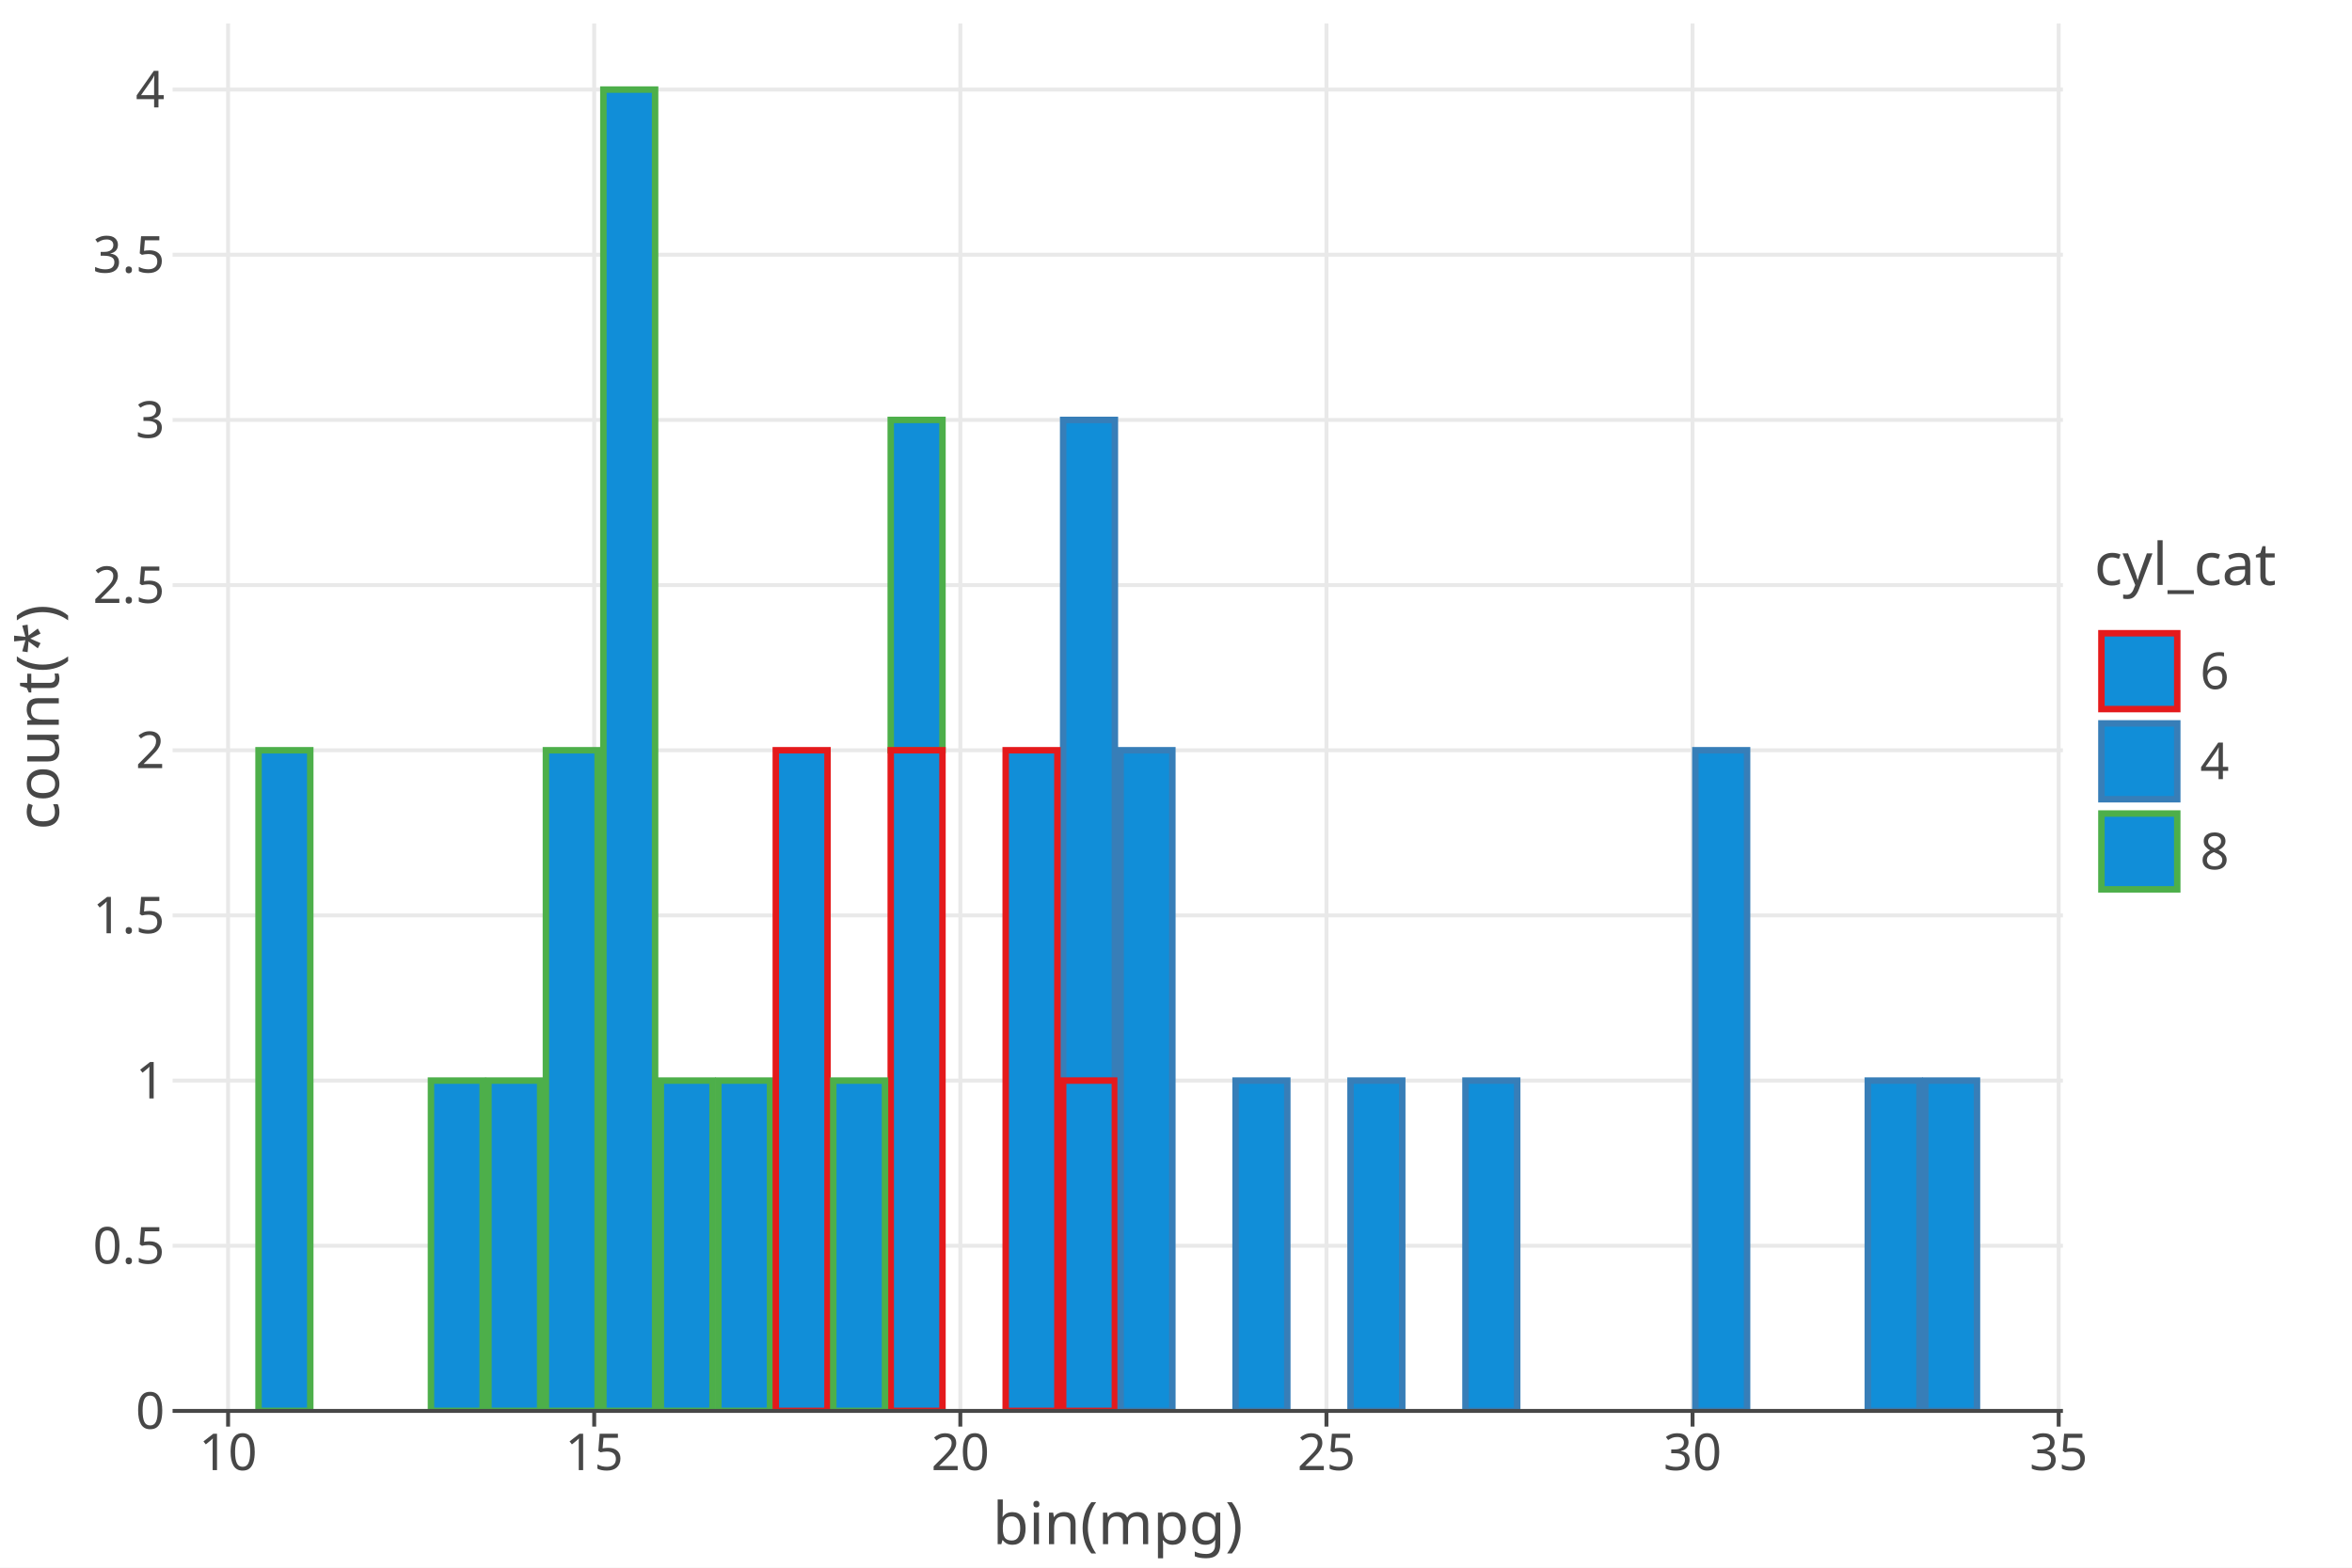
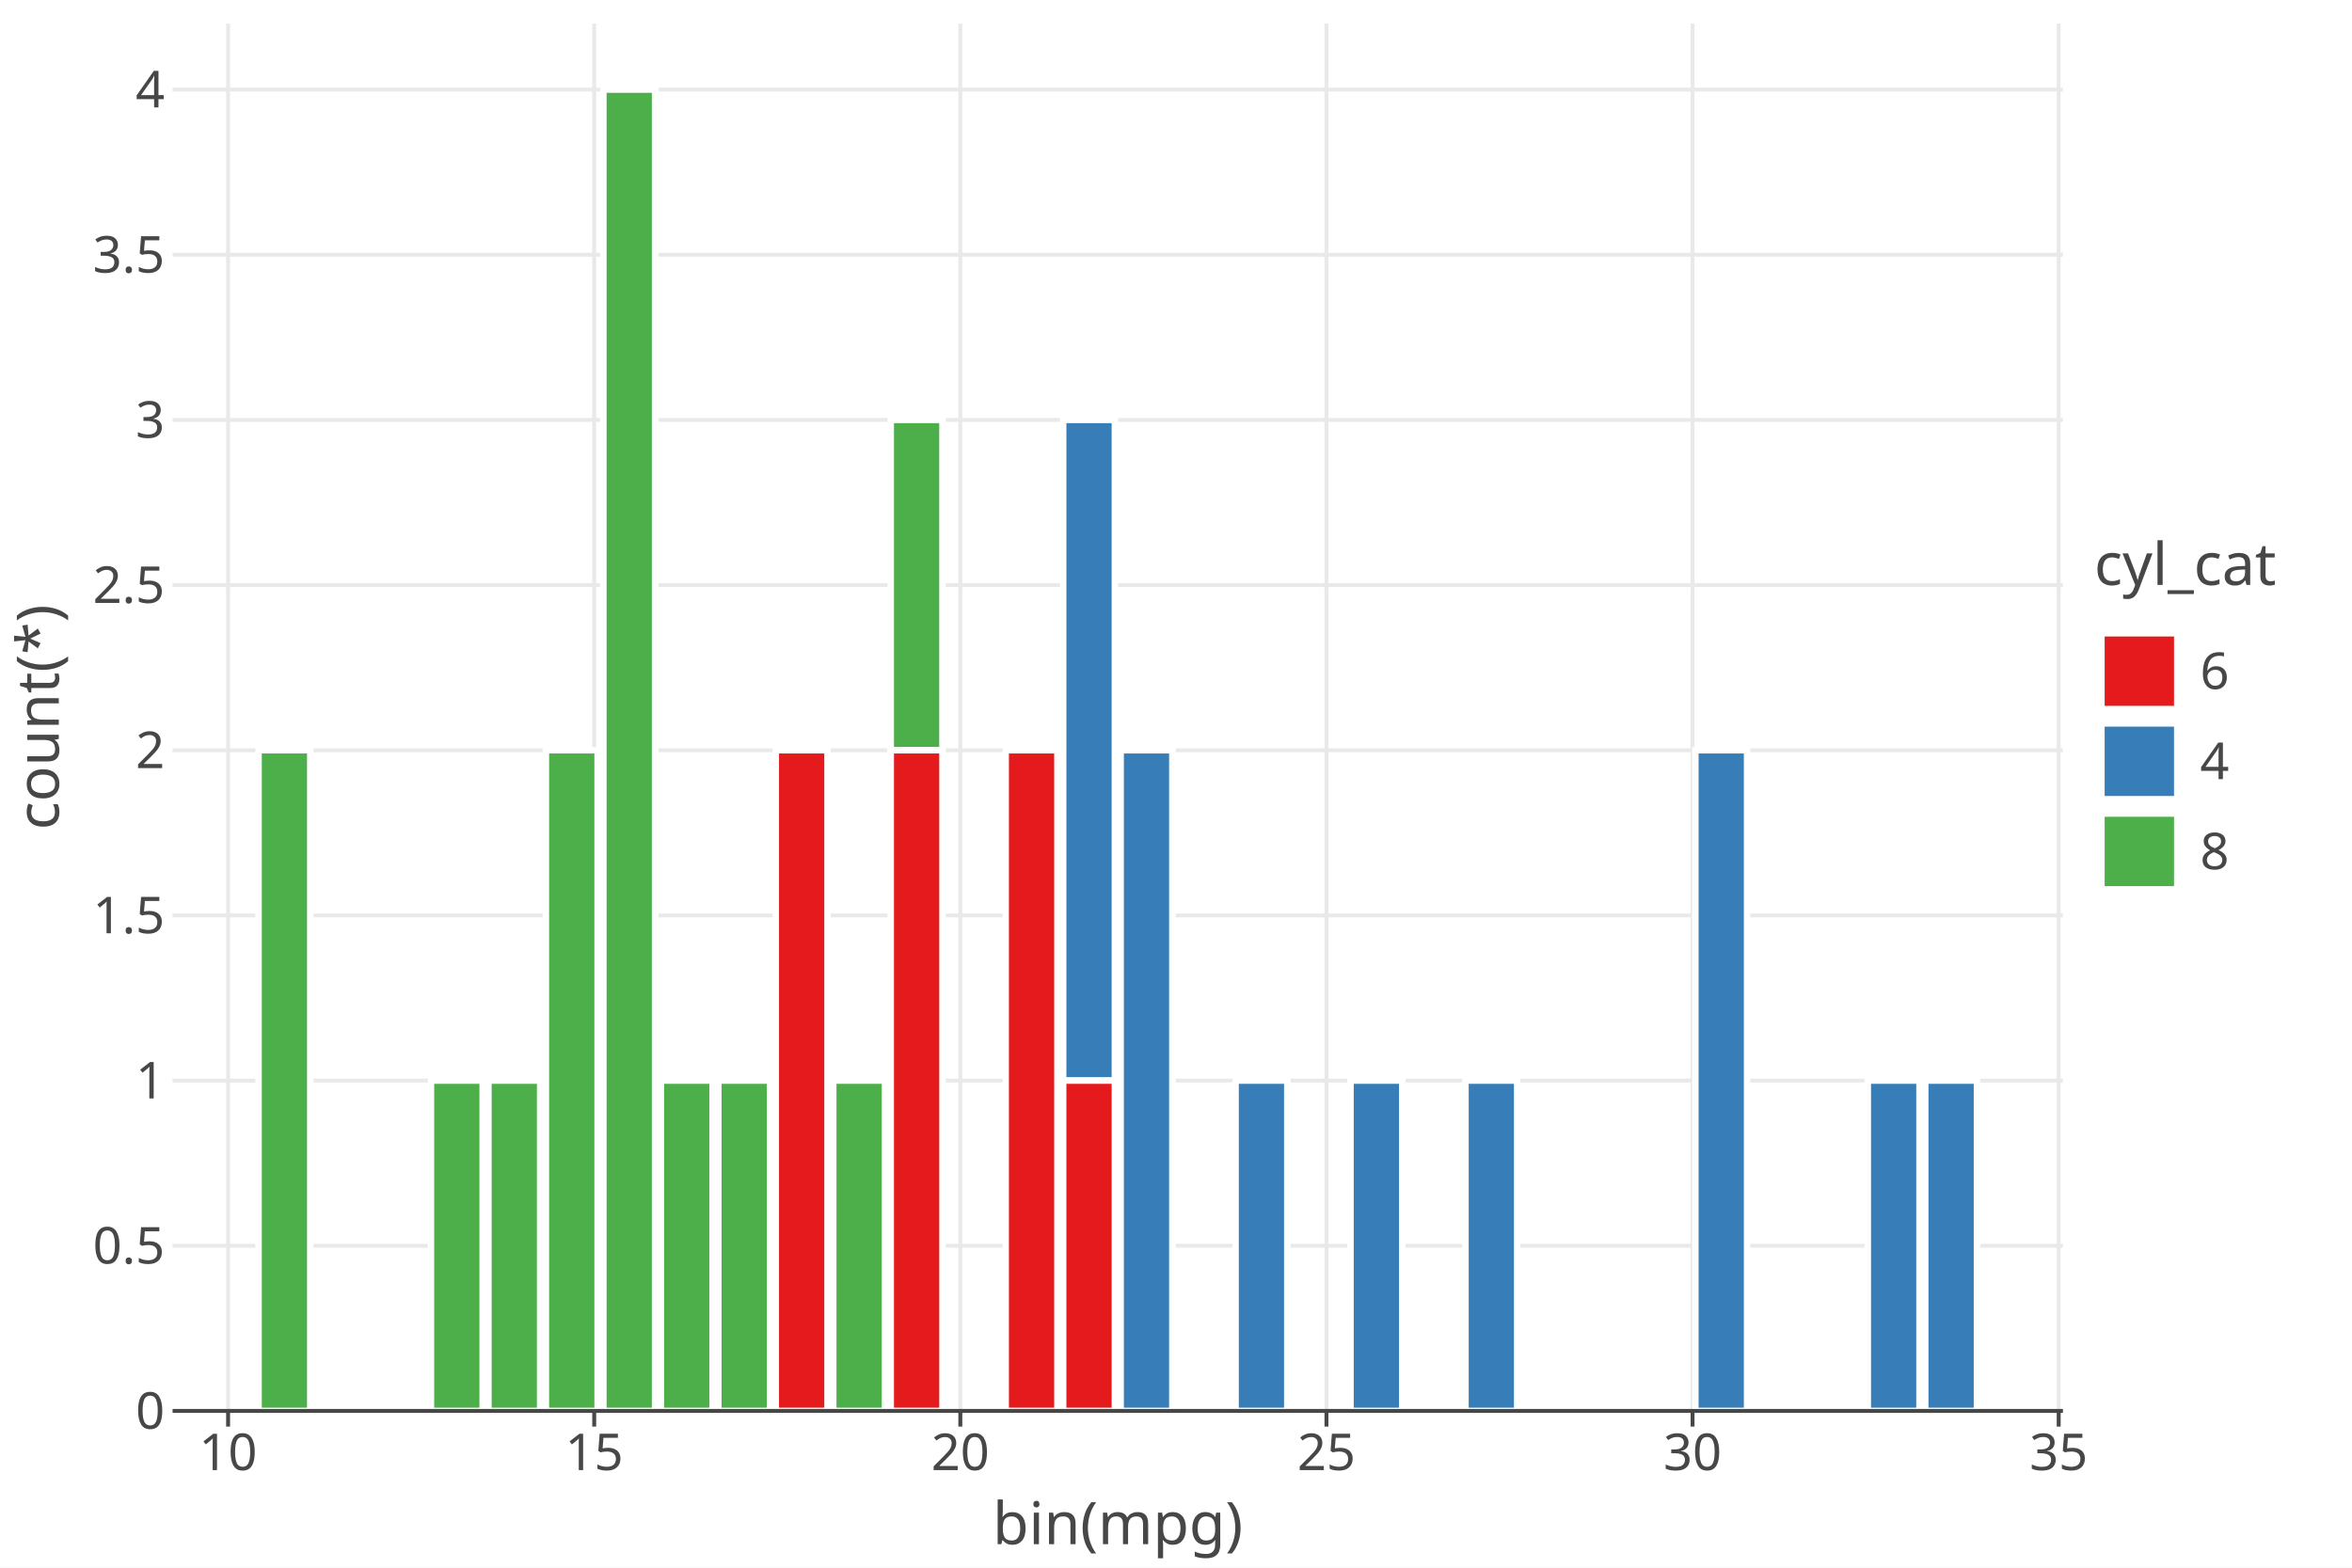
<svg xmlns="http://www.w3.org/2000/svg" display="block" class="plt-container" width="600.0" height="400.0">
  <style type="text/css">
  .plt-container {
   font-family: sans-serif;
   user-select: none;
   -webkit-user-select: none;
   -moz-user-select: none;
   -ms-user-select: none;
}
text {
   text-rendering: optimizeLegibility;
}
#__id0__ .plot-title {
fill:#474747;
font-weight: normal;
font-style: normal;
font-family: sans-serif;
font-size: 16.0px;

}
#__id0__ .plot-subtitle {
fill:#474747;
font-weight: normal;
font-style: normal;
font-family: sans-serif;
font-size: 15.0px;

}
#__id0__ .plot-caption {
fill:#474747;
font-weight: normal;
font-style: normal;
font-family: sans-serif;
font-size: 13.0px;

}
#__id0__ .plot-tag {
fill:#474747;
font-weight: normal;
font-style: normal;
font-family: sans-serif;
font-size: 16.0px;

}
#__id0__ .hyperlink-element {
fill:#118ed8;
font-weight: normal;
font-style: normal;

}
#__id0__ .legend-title {
fill:#474747;
font-weight: normal;
font-style: normal;
font-family: sans-serif;
font-size: 15.0px;

}
#__id0__ .legend-item {
fill:#474747;
font-weight: normal;
font-style: normal;
font-family: sans-serif;
font-size: 13.0px;

}
#__id0__ .axis-title-x {
fill:#474747;
font-weight: normal;
font-style: normal;
font-family: sans-serif;
font-size: 15.0px;

}
#__id0__ .axis-text-x {
fill:#474747;
font-weight: normal;
font-style: normal;
font-family: sans-serif;
font-size: 13.0px;

}
#__id2__ .axis-tooltip-text-x {
fill:#ffffff;
font-weight: normal;
font-style: normal;
font-family: sans-serif;
font-size: 13.0px;

}
#__id0__ .axis-title-y {
fill:#474747;
font-weight: normal;
font-style: normal;
font-family: sans-serif;
font-size: 15.0px;

}
#__id0__ .axis-text-y {
fill:#474747;
font-weight: normal;
font-style: normal;
font-family: sans-serif;
font-size: 13.0px;

}
#__id2__ .axis-tooltip-text-y {
fill:#ffffff;
font-weight: normal;
font-style: normal;
font-family: sans-serif;
font-size: 13.0px;

}
#__id0__ .facet-strip-text-x {
fill:#474747;
font-weight: normal;
font-style: normal;
font-family: sans-serif;
font-size: 13.0px;

}
#__id0__ .facet-strip-text-y {
fill:#474747;
font-weight: normal;
font-style: normal;
font-family: sans-serif;
font-size: 13.0px;

}
#__id2__ .tooltip-text {
fill:#474747;
font-weight: normal;
font-style: normal;
font-family: sans-serif;
font-size: 13.0px;

}
#__id2__ .tooltip-title {
fill:#474747;
font-weight: bold;
font-style: normal;
font-family: sans-serif;
font-size: 13.0px;

}
#__id2__ .tooltip-label {
fill:#474747;
font-weight: bold;
font-style: normal;
font-family: sans-serif;
font-size: 13.0px;

}

  </style>
  <g id="__id0__">
    <path fill-rule="evenodd" fill="rgb(255,255,255)" fill-opacity="1.0" d="M0.0 0.0 L0.0 400.0 L600.0 400.0 L600.0 0.0 Z">
    </path>
    <g transform="translate(21.0 6.0 ) ">
      <g>
        <g transform="translate(23.0347 0.0 ) ">
          <g>
            <line x1="14.153" y1="0.0" x2="14.153" y2="354.0" stroke="rgb(233,233,233)" stroke-opacity="1.0" stroke-width="1.0" fill="none">
            </line>
            <line x1="107.55" y1="0.0" x2="107.55" y2="354.0" stroke="rgb(233,233,233)" stroke-opacity="1.0" stroke-width="1.0" fill="none">
            </line>
            <line x1="200.947" y1="0.0" x2="200.947" y2="354.0" stroke="rgb(233,233,233)" stroke-opacity="1.0" stroke-width="1.0" fill="none">
            </line>
            <line x1="294.344" y1="0.0" x2="294.344" y2="354.0" stroke="rgb(233,233,233)" stroke-opacity="1.0" stroke-width="1.0" fill="none">
            </line>
            <line x1="387.741" y1="0.0" x2="387.741" y2="354.0" stroke="rgb(233,233,233)" stroke-opacity="1.0" stroke-width="1.0" fill="none">
            </line>
            <line x1="481.138" y1="0.0" x2="481.138" y2="354.0" stroke="rgb(233,233,233)" stroke-opacity="1.0" stroke-width="1.0" fill="none">
            </line>
          </g>
        </g>
        <g transform="translate(23.0347 0.0 ) ">
          <g>
            <line x1="0.0" y1="354.0" x2="482.215" y2="354.0" stroke="rgb(233,233,233)" stroke-opacity="1.0" stroke-width="1.0" fill="none">
            </line>
            <line x1="0.0" y1="311.857" x2="482.215" y2="311.857" stroke="rgb(233,233,233)" stroke-opacity="1.0" stroke-width="1.0" fill="none">
            </line>
            <line x1="0.0" y1="269.714" x2="482.215" y2="269.714" stroke="rgb(233,233,233)" stroke-opacity="1.0" stroke-width="1.0" fill="none">
            </line>
            <line x1="0.0" y1="227.571" x2="482.215" y2="227.571" stroke="rgb(233,233,233)" stroke-opacity="1.0" stroke-width="1.0" fill="none">
            </line>
            <line x1="0.0" y1="185.429" x2="482.215" y2="185.429" stroke="rgb(233,233,233)" stroke-opacity="1.0" stroke-width="1.0" fill="none">
            </line>
            <line x1="0.0" y1="143.286" x2="482.215" y2="143.286" stroke="rgb(233,233,233)" stroke-opacity="1.0" stroke-width="1.0" fill="none">
            </line>
            <line x1="0.0" y1="101.143" x2="482.215" y2="101.143" stroke="rgb(233,233,233)" stroke-opacity="1.0" stroke-width="1.0" fill="none">
            </line>
            <line x1="0.0" y1="59.0" x2="482.215" y2="59.0" stroke="rgb(233,233,233)" stroke-opacity="1.0" stroke-width="1.0" fill="none">
            </line>
            <line x1="0.0" y1="16.857" x2="482.215" y2="16.857" stroke="rgb(233,233,233)" stroke-opacity="1.0" stroke-width="1.0" fill="none">
            </line>
          </g>
        </g>
      </g>
      <g clip-path="url(#__id1__)" clip-bounds-jfx="[rect (23.035, 0.0), (482.215, 354.0)]">
        <g transform="translate(23.0347 0.0 ) ">
          <g>
            <g buffered-rendering="static">
-               <rect x="300.487" y="269.714" height="84.286" width="13.195" stroke="rgb(55,126,184)" stroke-opacity="1.0" fill="rgb(17,142,216)" fill-opacity="1.0" stroke-width="1.65">
-               </rect>
-               <rect x="329.809" y="269.714" height="84.286" width="13.195" stroke="rgb(55,126,184)" stroke-opacity="1.0" fill="rgb(17,142,216)" fill-opacity="1.0" stroke-width="1.65">
-               </rect>
-               <rect x="183.195" y="101.143" height="84.286" width="13.195" stroke="rgb(77,175,74)" stroke-opacity="1.0" fill="rgb(17,142,216)" fill-opacity="1.0" stroke-width="1.65">
-               </rect>
-               <rect x="65.903" y="269.714" height="84.286" width="13.195" stroke="rgb(77,175,74)" stroke-opacity="1.0" fill="rgb(17,142,216)" fill-opacity="1.0" stroke-width="1.65">
-               </rect>
-               <rect x="227.179" y="101.143" height="168.571" width="13.195" stroke="rgb(55,126,184)" stroke-opacity="1.0" fill="rgb(17,142,216)" fill-opacity="1.0" stroke-width="1.65">
-               </rect>
-               <rect x="447.101" y="269.714" height="84.286" width="13.195" stroke="rgb(55,126,184)" stroke-opacity="1.0" fill="rgb(17,142,216)" fill-opacity="1.0" stroke-width="1.65">
-               </rect>
-               <rect x="388.455" y="185.429" height="168.571" width="13.195" stroke="rgb(55,126,184)" stroke-opacity="1.0" fill="rgb(17,142,216)" fill-opacity="1.0" stroke-width="1.65">
-               </rect>
-               <rect x="432.44" y="269.714" height="84.286" width="13.195" stroke="rgb(55,126,184)" stroke-opacity="1.0" fill="rgb(17,142,216)" fill-opacity="1.0" stroke-width="1.65">
-               </rect>
-               <rect x="95.226" y="185.429" height="168.571" width="13.195" stroke="rgb(77,175,74)" stroke-opacity="1.0" fill="rgb(17,142,216)" fill-opacity="1.0" stroke-width="1.65">
-               </rect>
-               <rect x="21.919" y="185.429" height="168.571" width="13.195" stroke="rgb(77,175,74)" stroke-opacity="1.0" fill="rgb(17,142,216)" fill-opacity="1.0" stroke-width="1.65">
-               </rect>
-               <rect x="109.888" y="16.857" height="337.143" width="13.195" stroke="rgb(77,175,74)" stroke-opacity="1.0" fill="rgb(17,142,216)" fill-opacity="1.0" stroke-width="1.65">
-               </rect>
-               <rect x="139.211" y="269.714" height="84.286" width="13.195" stroke="rgb(77,175,74)" stroke-opacity="1.0" fill="rgb(17,142,216)" fill-opacity="1.0" stroke-width="1.65">
-               </rect>
-               <rect x="124.549" y="269.714" height="84.286" width="13.195" stroke="rgb(77,175,74)" stroke-opacity="1.0" fill="rgb(17,142,216)" fill-opacity="1.0" stroke-width="1.65">
-               </rect>
-               <rect x="183.195" y="185.429" height="168.571" width="13.195" stroke="rgb(228,26,28)" stroke-opacity="1.0" fill="rgb(17,142,216)" fill-opacity="1.0" stroke-width="1.65">
-               </rect>
-               <rect x="271.164" y="269.714" height="84.286" width="13.195" stroke="rgb(55,126,184)" stroke-opacity="1.0" fill="rgb(17,142,216)" fill-opacity="1.0" stroke-width="1.65">
-               </rect>
-               <rect x="80.565" y="269.714" height="84.286" width="13.195" stroke="rgb(77,175,74)" stroke-opacity="1.0" fill="rgb(17,142,216)" fill-opacity="1.0" stroke-width="1.65">
-               </rect>
-               <rect x="153.872" y="185.429" height="168.571" width="13.195" stroke="rgb(228,26,28)" stroke-opacity="1.0" fill="rgb(17,142,216)" fill-opacity="1.0" stroke-width="1.65">
-               </rect>
-               <rect x="168.533" y="269.714" height="84.286" width="13.195" stroke="rgb(77,175,74)" stroke-opacity="1.0" fill="rgb(17,142,216)" fill-opacity="1.0" stroke-width="1.65">
-               </rect>
-               <rect x="227.179" y="269.714" height="84.286" width="13.195" stroke="rgb(228,26,28)" stroke-opacity="1.0" fill="rgb(17,142,216)" fill-opacity="1.0" stroke-width="1.65">
-               </rect>
-               <rect x="241.841" y="185.429" height="168.571" width="13.195" stroke="rgb(55,126,184)" stroke-opacity="1.0" fill="rgb(17,142,216)" fill-opacity="1.0" stroke-width="1.65">
-               </rect>
-               <rect x="212.518" y="185.429" height="168.571" width="13.195" stroke="rgb(228,26,28)" stroke-opacity="1.0" fill="rgb(17,142,216)" fill-opacity="1.0" stroke-width="1.65">
+               <rect x="300.487" y="269.714" height="84.286" width="13.195" stroke="rgb(255,255,255)" stroke-opacity="1.0" fill="rgb(55,126,184)" fill-opacity="1.0" stroke-width="1.65">
+               </rect>
+               <rect x="329.809" y="269.714" height="84.286" width="13.195" stroke="rgb(255,255,255)" stroke-opacity="1.0" fill="rgb(55,126,184)" fill-opacity="1.0" stroke-width="1.65">
+               </rect>
+               <rect x="183.195" y="101.143" height="84.286" width="13.195" stroke="rgb(255,255,255)" stroke-opacity="1.0" fill="rgb(77,175,74)" fill-opacity="1.0" stroke-width="1.65">
+               </rect>
+               <rect x="65.903" y="269.714" height="84.286" width="13.195" stroke="rgb(255,255,255)" stroke-opacity="1.0" fill="rgb(77,175,74)" fill-opacity="1.0" stroke-width="1.65">
+               </rect>
+               <rect x="227.179" y="101.143" height="168.571" width="13.195" stroke="rgb(255,255,255)" stroke-opacity="1.0" fill="rgb(55,126,184)" fill-opacity="1.0" stroke-width="1.65">
+               </rect>
+               <rect x="447.101" y="269.714" height="84.286" width="13.195" stroke="rgb(255,255,255)" stroke-opacity="1.0" fill="rgb(55,126,184)" fill-opacity="1.0" stroke-width="1.65">
+               </rect>
+               <rect x="388.455" y="185.429" height="168.571" width="13.195" stroke="rgb(255,255,255)" stroke-opacity="1.0" fill="rgb(55,126,184)" fill-opacity="1.0" stroke-width="1.65">
+               </rect>
+               <rect x="432.44" y="269.714" height="84.286" width="13.195" stroke="rgb(255,255,255)" stroke-opacity="1.0" fill="rgb(55,126,184)" fill-opacity="1.0" stroke-width="1.65">
+               </rect>
+               <rect x="95.226" y="185.429" height="168.571" width="13.195" stroke="rgb(255,255,255)" stroke-opacity="1.0" fill="rgb(77,175,74)" fill-opacity="1.0" stroke-width="1.65">
+               </rect>
+               <rect x="21.919" y="185.429" height="168.571" width="13.195" stroke="rgb(255,255,255)" stroke-opacity="1.0" fill="rgb(77,175,74)" fill-opacity="1.0" stroke-width="1.65">
+               </rect>
+               <rect x="109.888" y="16.857" height="337.143" width="13.195" stroke="rgb(255,255,255)" stroke-opacity="1.0" fill="rgb(77,175,74)" fill-opacity="1.0" stroke-width="1.65">
+               </rect>
+               <rect x="139.211" y="269.714" height="84.286" width="13.195" stroke="rgb(255,255,255)" stroke-opacity="1.0" fill="rgb(77,175,74)" fill-opacity="1.0" stroke-width="1.65">
+               </rect>
+               <rect x="124.549" y="269.714" height="84.286" width="13.195" stroke="rgb(255,255,255)" stroke-opacity="1.0" fill="rgb(77,175,74)" fill-opacity="1.0" stroke-width="1.65">
+               </rect>
+               <rect x="183.195" y="185.429" height="168.571" width="13.195" stroke="rgb(255,255,255)" stroke-opacity="1.0" fill="rgb(228,26,28)" fill-opacity="1.0" stroke-width="1.65">
+               </rect>
+               <rect x="271.164" y="269.714" height="84.286" width="13.195" stroke="rgb(255,255,255)" stroke-opacity="1.0" fill="rgb(55,126,184)" fill-opacity="1.0" stroke-width="1.65">
+               </rect>
+               <rect x="80.565" y="269.714" height="84.286" width="13.195" stroke="rgb(255,255,255)" stroke-opacity="1.0" fill="rgb(77,175,74)" fill-opacity="1.0" stroke-width="1.65">
+               </rect>
+               <rect x="153.872" y="185.429" height="168.571" width="13.195" stroke="rgb(255,255,255)" stroke-opacity="1.0" fill="rgb(228,26,28)" fill-opacity="1.0" stroke-width="1.65">
+               </rect>
+               <rect x="168.533" y="269.714" height="84.286" width="13.195" stroke="rgb(255,255,255)" stroke-opacity="1.0" fill="rgb(77,175,74)" fill-opacity="1.0" stroke-width="1.65">
+               </rect>
+               <rect x="227.179" y="269.714" height="84.286" width="13.195" stroke="rgb(255,255,255)" stroke-opacity="1.0" fill="rgb(228,26,28)" fill-opacity="1.0" stroke-width="1.65">
+               </rect>
+               <rect x="241.841" y="185.429" height="168.571" width="13.195" stroke="rgb(255,255,255)" stroke-opacity="1.0" fill="rgb(55,126,184)" fill-opacity="1.0" stroke-width="1.65">
+               </rect>
+               <rect x="212.518" y="185.429" height="168.571" width="13.195" stroke="rgb(255,255,255)" stroke-opacity="1.0" fill="rgb(228,26,28)" fill-opacity="1.0" stroke-width="1.65">
              </rect>
            </g>
          </g>
        </g>
        <defs>
          <clipPath id="__id1__">
            <rect x="23.035" y="0.0" width="482.215" height="354.0">
            </rect>
          </clipPath>
        </defs>
      </g>
      <g>
        <g transform="translate(23.0347 354.0 ) ">
          <g transform="translate(14.15301 0.0 ) ">
            <line stroke-width="1.0" stroke="rgb(71,71,71)" stroke-opacity="1.0" x2="0.0" y2="4.0">
            </line>
            <g transform="translate(0.0 6.0 ) ">
              <text style="font-size:13.0px;" y="0.0" class="axis-text-x" text-anchor="middle" dy="0.7em">
                <tspan>10</tspan>
              </text>
            </g>
          </g>
          <g transform="translate(107.55 0.0 ) ">
            <line stroke-width="1.0" stroke="rgb(71,71,71)" stroke-opacity="1.0" x2="0.0" y2="4.0">
            </line>
            <g transform="translate(0.0 6.0 ) ">
              <text style="font-size:13.0px;" y="0.0" class="axis-text-x" text-anchor="middle" dy="0.7em">
                <tspan>15</tspan>
              </text>
            </g>
          </g>
          <g transform="translate(200.9469 0.0 ) ">
            <line stroke-width="1.0" stroke="rgb(71,71,71)" stroke-opacity="1.0" x2="0.0" y2="4.0">
            </line>
            <g transform="translate(0.0 6.0 ) ">
              <text style="font-size:13.0px;" y="0.0" class="axis-text-x" text-anchor="middle" dy="0.7em">
                <tspan>20</tspan>
              </text>
            </g>
          </g>
          <g transform="translate(294.3439 0.0 ) ">
            <line stroke-width="1.0" stroke="rgb(71,71,71)" stroke-opacity="1.0" x2="0.0" y2="4.0">
            </line>
            <g transform="translate(0.0 6.0 ) ">
              <text style="font-size:13.0px;" y="0.0" class="axis-text-x" text-anchor="middle" dy="0.7em">
                <tspan>25</tspan>
              </text>
            </g>
          </g>
          <g transform="translate(387.7409 0.0 ) ">
            <line stroke-width="1.0" stroke="rgb(71,71,71)" stroke-opacity="1.0" x2="0.0" y2="4.0">
            </line>
            <g transform="translate(0.0 6.0 ) ">
              <text style="font-size:13.0px;" y="0.0" class="axis-text-x" text-anchor="middle" dy="0.7em">
                <tspan>30</tspan>
              </text>
            </g>
          </g>
          <g transform="translate(481.1379 0.0 ) ">
            <line stroke-width="1.0" stroke="rgb(71,71,71)" stroke-opacity="1.0" x2="0.0" y2="4.0">
            </line>
            <g transform="translate(0.0 6.0 ) ">
              <text style="font-size:13.0px;" y="0.0" class="axis-text-x" text-anchor="middle" dy="0.7em">
                <tspan>35</tspan>
              </text>
            </g>
          </g>
          <line x1="0.0" y1="0.0" x2="482.215" y2="0.0" stroke-width="1.0" stroke="rgb(71,71,71)" stroke-opacity="1.0">
          </line>
        </g>
        <g transform="translate(23.0347 0.0 ) ">
          <g transform="translate(0.0 354.0 ) ">
            <g transform="translate(-2.0 0.0 ) ">
              <text style="font-size:13.0px;" y="0.0" class="axis-text-y" text-anchor="end" dy="0.35em">
                <tspan>0</tspan>
              </text>
            </g>
          </g>
          <g transform="translate(0.0 311.8571 ) ">
            <g transform="translate(-2.0 0.0 ) ">
              <text style="font-size:13.0px;" y="0.0" class="axis-text-y" text-anchor="end" dy="0.35em">
                <tspan>0.5</tspan>
              </text>
            </g>
          </g>
          <g transform="translate(0.0 269.7143 ) ">
            <g transform="translate(-2.0 0.0 ) ">
              <text style="font-size:13.0px;" y="0.0" class="axis-text-y" text-anchor="end" dy="0.35em">
                <tspan>1</tspan>
              </text>
            </g>
          </g>
          <g transform="translate(0.0 227.5714 ) ">
            <g transform="translate(-2.0 0.0 ) ">
              <text style="font-size:13.0px;" y="0.0" class="axis-text-y" text-anchor="end" dy="0.35em">
                <tspan>1.5</tspan>
              </text>
            </g>
          </g>
          <g transform="translate(0.0 185.4286 ) ">
            <g transform="translate(-2.0 0.0 ) ">
              <text style="font-size:13.0px;" y="0.0" class="axis-text-y" text-anchor="end" dy="0.35em">
                <tspan>2</tspan>
              </text>
            </g>
          </g>
          <g transform="translate(0.0 143.2857 ) ">
            <g transform="translate(-2.0 0.0 ) ">
              <text style="font-size:13.0px;" y="0.0" class="axis-text-y" text-anchor="end" dy="0.35em">
                <tspan>2.5</tspan>
              </text>
            </g>
          </g>
          <g transform="translate(0.0 101.1429 ) ">
            <g transform="translate(-2.0 0.0 ) ">
              <text style="font-size:13.0px;" y="0.0" class="axis-text-y" text-anchor="end" dy="0.35em">
                <tspan>3</tspan>
              </text>
            </g>
          </g>
          <g transform="translate(0.0 59.0 ) ">
            <g transform="translate(-2.0 0.0 ) ">
              <text style="font-size:13.0px;" y="0.0" class="axis-text-y" text-anchor="end" dy="0.35em">
                <tspan>3.5</tspan>
              </text>
            </g>
          </g>
          <g transform="translate(0.0 16.85714 ) ">
            <g transform="translate(-2.0 0.0 ) ">
              <text style="font-size:13.0px;" y="0.0" class="axis-text-y" text-anchor="end" dy="0.35em">
                <tspan>4</tspan>
              </text>
            </g>
          </g>
        </g>
      </g>
    </g>
    <g transform="translate(15.0 183.0 ) rotate(-90.0 ) ">
      <text style="font-size:15.0px;" y="0.0" class="axis-title-y" text-anchor="middle">
        <tspan>count(*)</tspan>
      </text>
    </g>
    <g transform="translate(285.1423 394.0 ) ">
      <text style="font-size:15.0px;" y="0.0" class="axis-title-x" text-anchor="middle">
        <tspan>bin(mpg)</tspan>
      </text>
    </g>
    <g transform="translate(529.25 132.25 ) ">
      <rect x="0.0" y="0.0" height="101.5" width="67.75" stroke="rgb(71,71,71)" stroke-opacity="1.0" stroke-width="0.0" fill="rgb(255,255,255)" fill-opacity="1.0">
      </rect>
      <g transform="translate(5.0 5.0 ) ">
        <g transform="translate(0.0 12.0 ) ">
          <text style="font-size:15.0px;" y="0.0" class="legend-title">
            <tspan>cyl_cat</tspan>
          </text>
        </g>
        <g transform="translate(0.0 22.5 ) ">
          <g transform="">
            <g>
              <g transform="translate(1.0 1.0 ) ">
                <g>
-                   <rect x="0.825" y="0.825" height="19.35" width="19.35" stroke="rgb(228,26,28)" stroke-opacity="1.0" fill="rgb(17,142,216)" fill-opacity="1.0" stroke-width="1.65">
+                   <rect x="0.825" y="0.825" height="19.35" width="19.35" stroke="rgb(255,255,255)" stroke-opacity="1.0" fill="rgb(228,26,28)" fill-opacity="1.0" stroke-width="1.65">
                  </rect>
                </g>
              </g>
            </g>
            <g transform="translate(26.9903 11.5 ) ">
              <text style="font-size:13.0px;" y="0.0" class="legend-item" dy="0.35em">
                <tspan>6</tspan>
              </text>
            </g>
          </g>
          <g transform="translate(0.0 23.0 ) ">
            <g>
              <g transform="translate(1.0 1.0 ) ">
                <g>
-                   <rect x="0.825" y="0.825" height="19.35" width="19.35" stroke="rgb(55,126,184)" stroke-opacity="1.0" fill="rgb(17,142,216)" fill-opacity="1.0" stroke-width="1.65">
+                   <rect x="0.825" y="0.825" height="19.35" width="19.35" stroke="rgb(255,255,255)" stroke-opacity="1.0" fill="rgb(55,126,184)" fill-opacity="1.0" stroke-width="1.65">
                  </rect>
                </g>
              </g>
            </g>
            <g transform="translate(26.9903 11.5 ) ">
              <text style="font-size:13.0px;" y="0.0" class="legend-item" dy="0.35em">
                <tspan>4</tspan>
              </text>
            </g>
          </g>
          <g transform="translate(0.0 46.0 ) ">
            <g>
              <g transform="translate(1.0 1.0 ) ">
                <g>
-                   <rect x="0.825" y="0.825" height="19.35" width="19.35" stroke="rgb(77,175,74)" stroke-opacity="1.0" fill="rgb(17,142,216)" fill-opacity="1.0" stroke-width="1.65">
+                   <rect x="0.825" y="0.825" height="19.35" width="19.35" stroke="rgb(255,255,255)" stroke-opacity="1.0" fill="rgb(77,175,74)" fill-opacity="1.0" stroke-width="1.65">
                  </rect>
                </g>
              </g>
            </g>
            <g transform="translate(26.9903 11.5 ) ">
              <text style="font-size:13.0px;" y="0.0" class="legend-item" dy="0.35em">
                <tspan>8</tspan>
              </text>
            </g>
          </g>
        </g>
      </g>
    </g>
    <path fill="rgb(0,0,0)" fill-opacity="0.0" stroke="rgb(71,71,71)" stroke-opacity="1.0" stroke-width="0.0" d="M0.0 0.0 L0.0 400.0 L600.0 400.0 L600.0 0.0 Z" pointer-events="none">
    </path>
  </g>
  <g id="__id2__">
  </g>
</svg>
